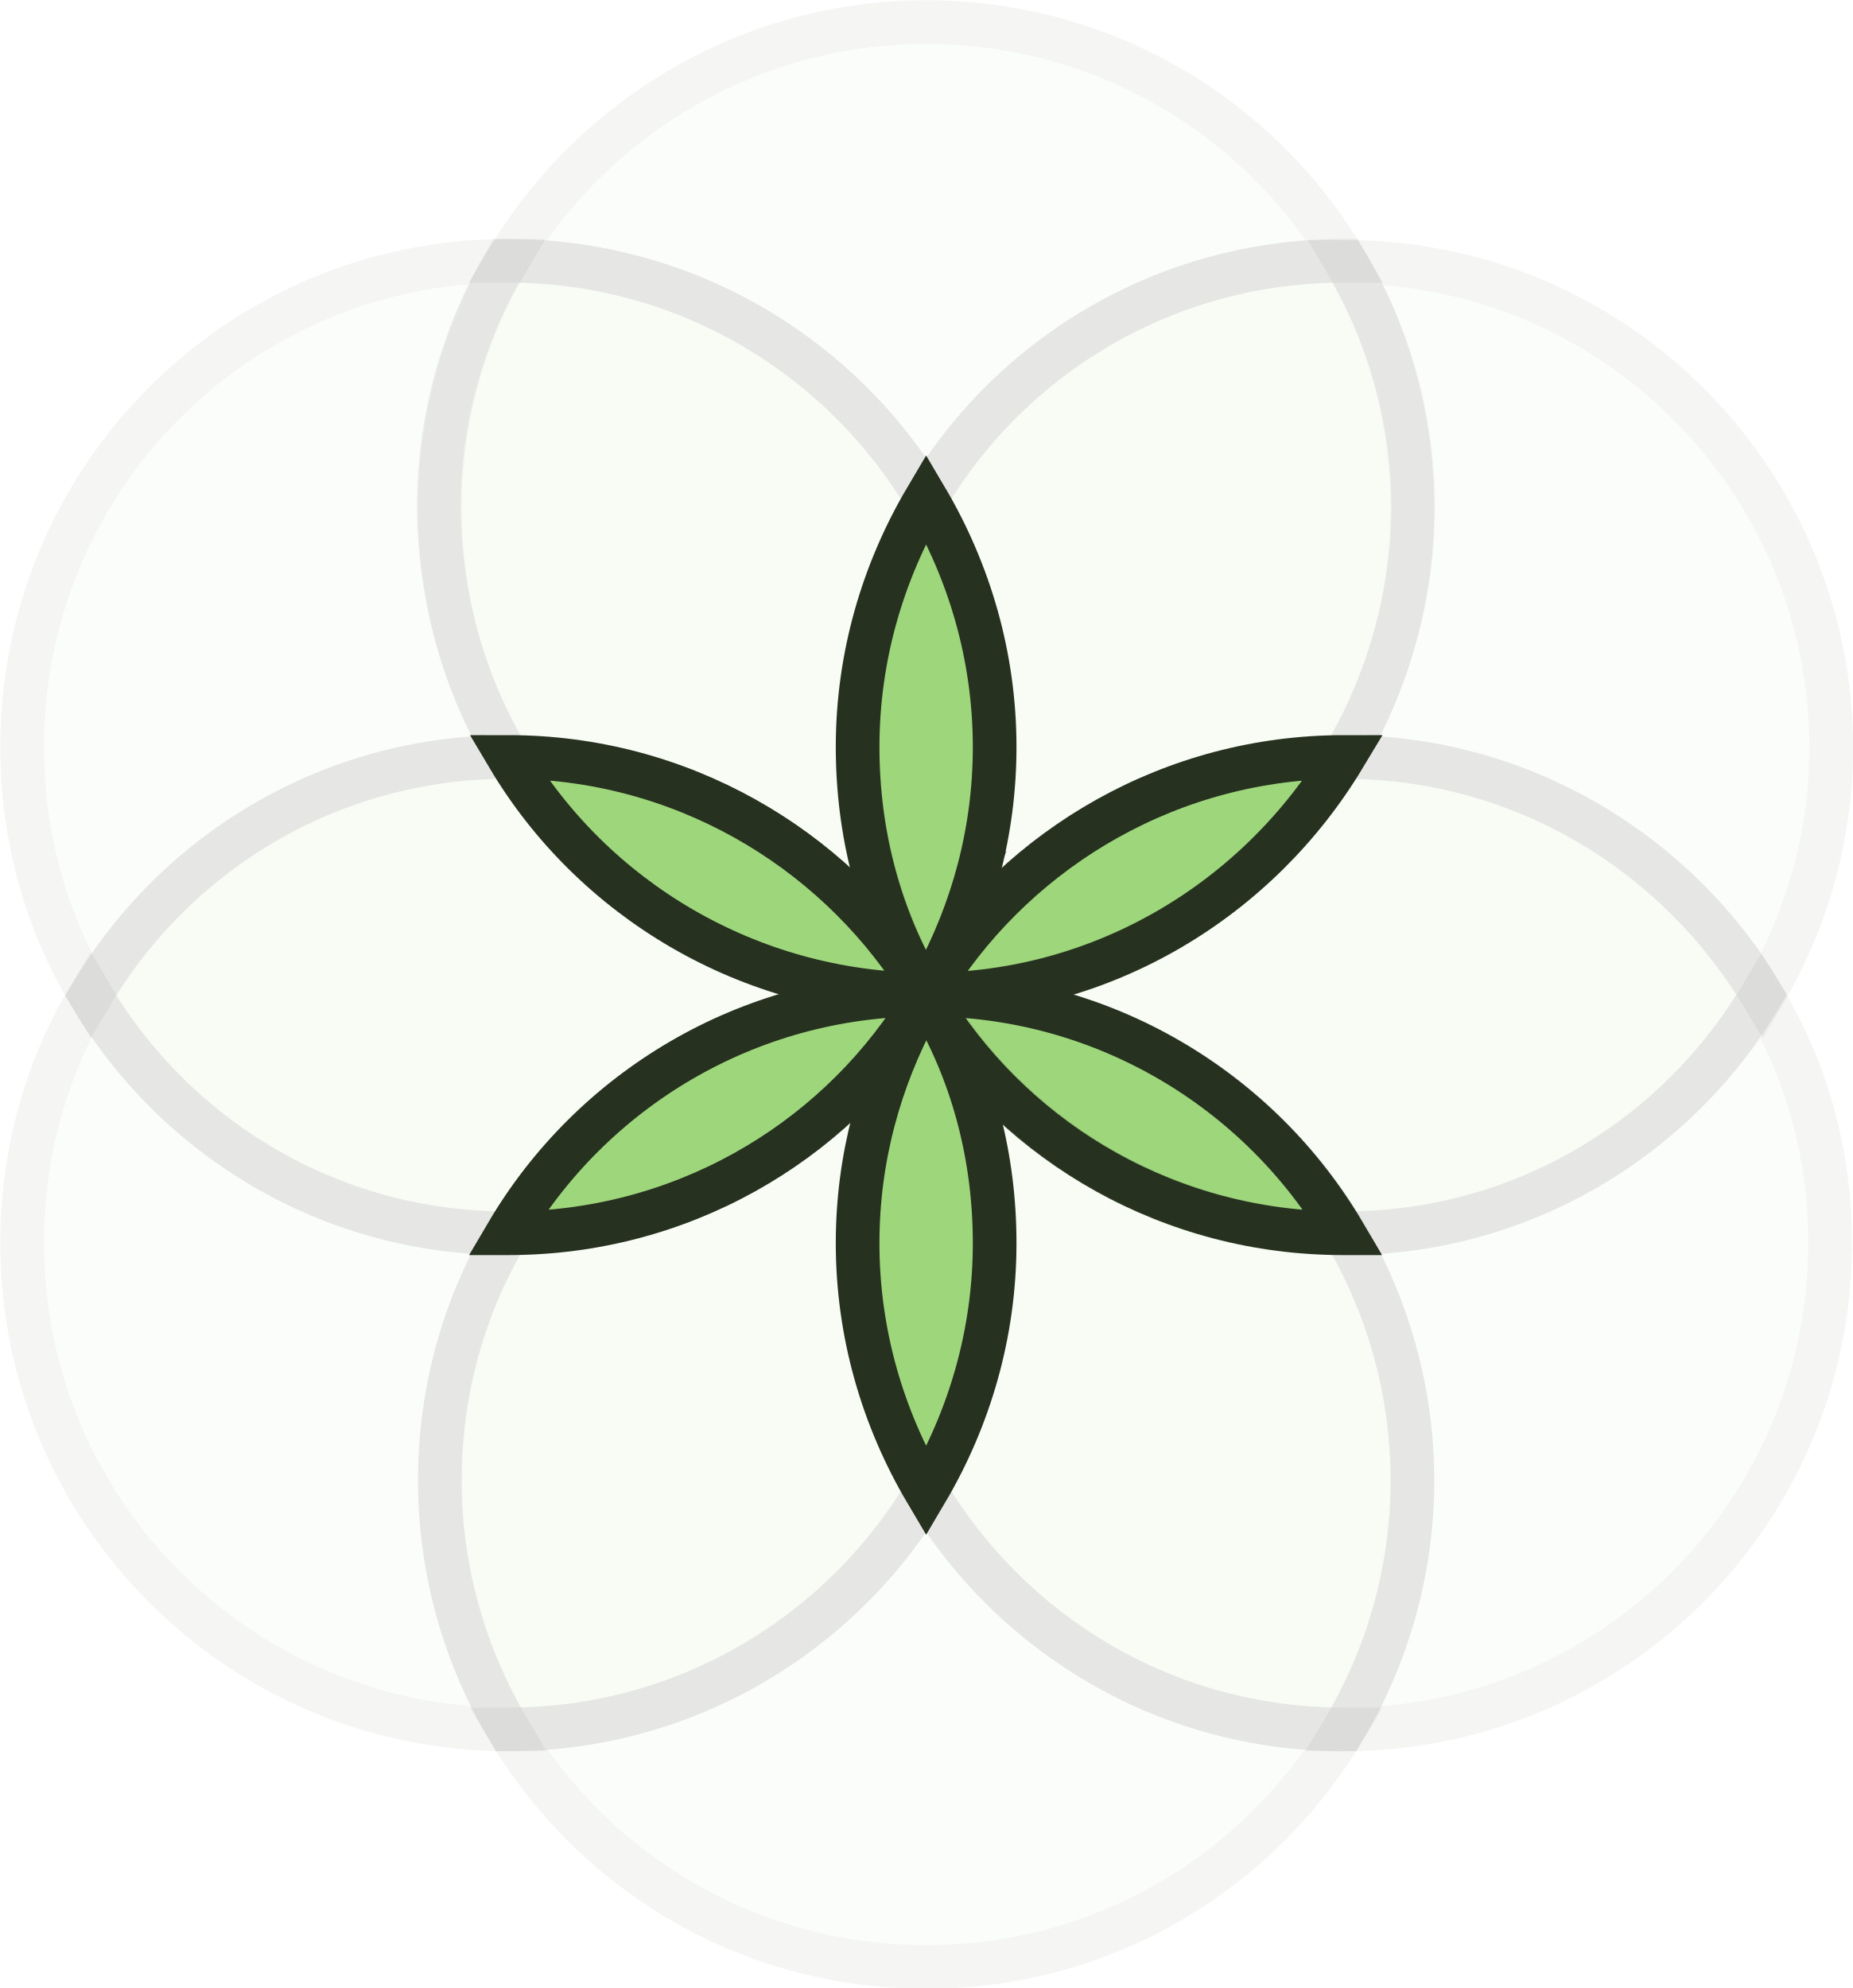
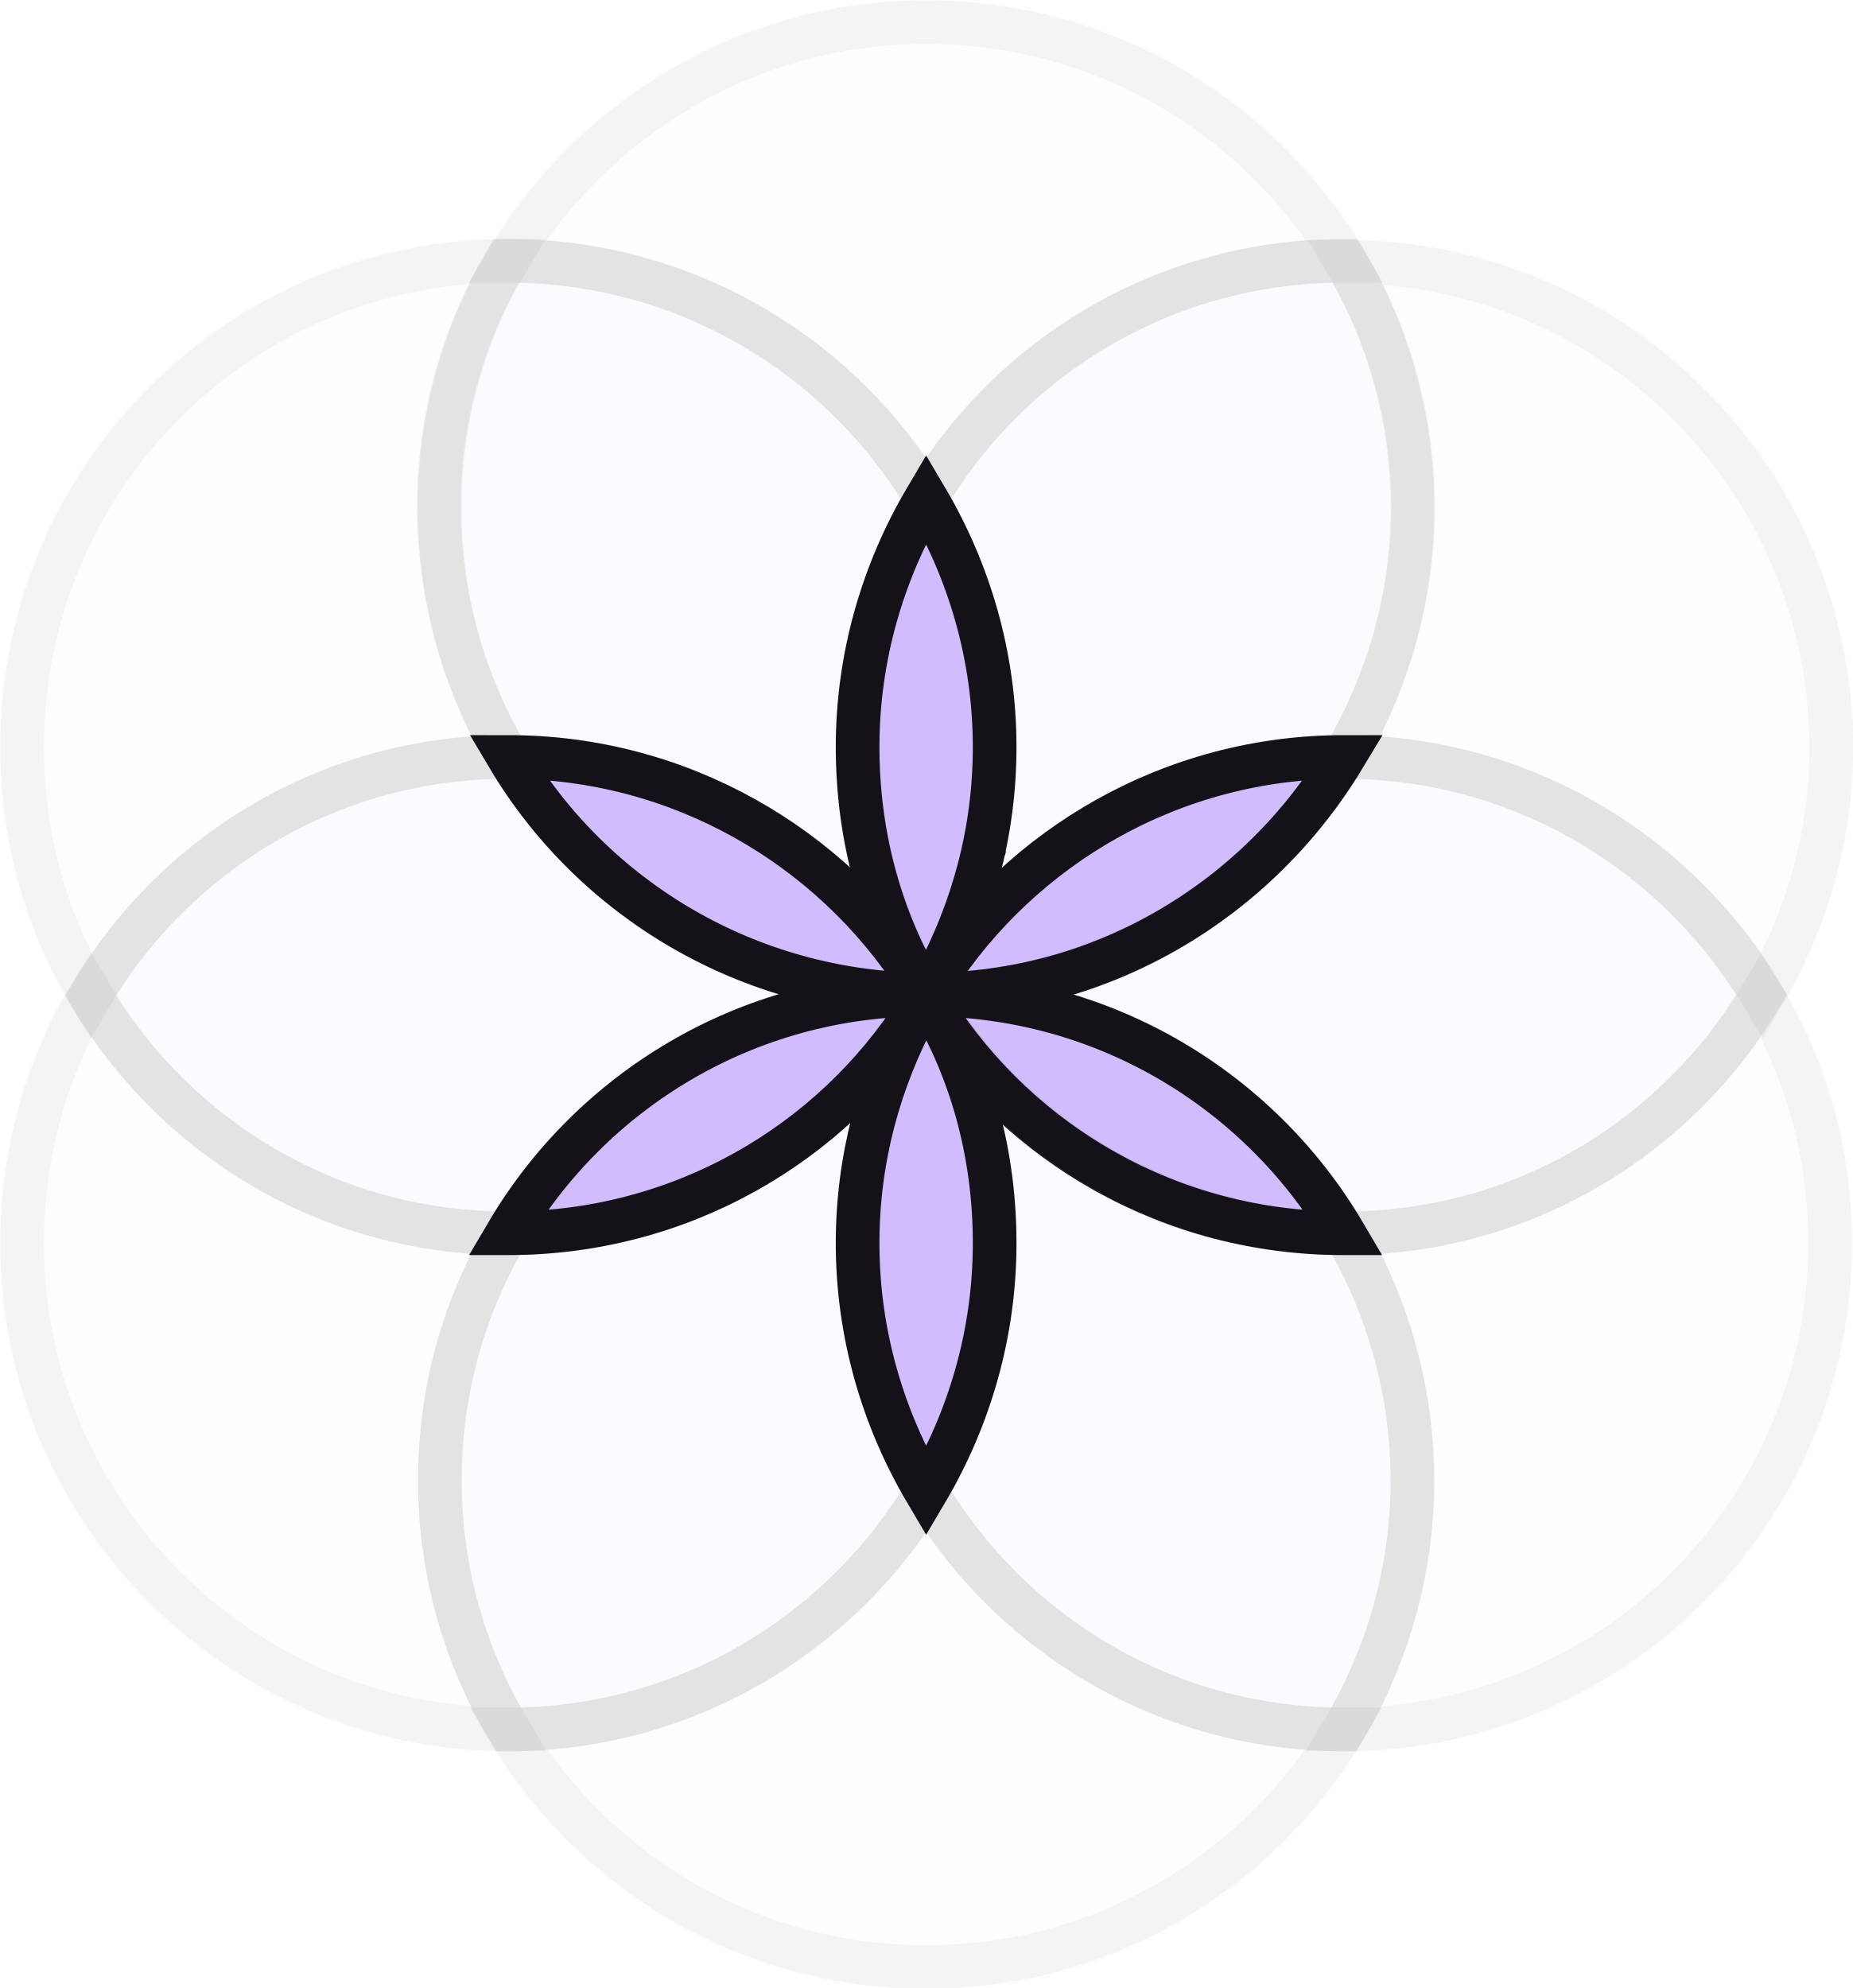
<svg xmlns="http://www.w3.org/2000/svg" version="1.1" id="Layer_1" x="0px" y="0px" viewBox="0 0 167.6 179.9" style="enable-background:new 0 0 167.6 179.9;" xml:space="preserve">
  <style type="text/css">
- 	.st0{opacity:5.000000e-02;fill:#9ED67C;stroke:#26311F;stroke-width:3.95;stroke-miterlimit:10;enable-background:new    ;}
- 	.st1{fill:#9ED67C;stroke:#26311F;stroke-width:3.95;stroke-miterlimit:10;}
+ 	.st0{opacity:5.000000e-02;fill:#D0BCFF;stroke:#141218;stroke-width:3.95;stroke-miterlimit:10;enable-background:new    ;}
+ 	.st1{fill:#D0BCFF;stroke:#141218;stroke-width:3.95;stroke-miterlimit:10;}
	.st2{opacity:0.15;}
- 	.st3{opacity:0.5;fill:#9ED67C;stroke:#26311F;stroke-width:3.95;stroke-miterlimit:10;enable-background:new    ;}
+ 	.st3{opacity:0.5;fill:#D0BCFF;stroke:#141218;stroke-width:3.95;stroke-miterlimit:10;enable-background:new    ;}
</style>
  <g id="Alternative_8">
    <g>
      <path class="st0" d="M83.8,45.1c7.7-12.9,21.7-21.5,37.8-21.5h0.1C114,10.6,99.9,2,83.8,2s-30.2,8.7-37.9,21.6H46    C62,23.6,76.1,32.2,83.8,45.1L83.8,45.1z" />
      <path class="st0" d="M83.8,135C76.1,147.9,62,156.5,46,156.5c7.7,12.9,21.7,21.5,37.8,21.5s30.1-8.6,37.8-21.5    C105.5,156.5,91.5,147.9,83.8,135L83.8,135z" />
      <path class="st0" d="M121.6,68.5L121.6,68.5c16.1,0,30.2,8.7,37.9,21.6c3.9-6.6,6.2-14.3,6.2-22.4c0-24.3-19.7-44-43.9-44    c3.9,6.6,6.1,14.2,6.1,22.4C127.8,54.2,125.5,61.9,121.6,68.5L121.6,68.5L121.6,68.5z" />
      <path class="st0" d="M45.9,68.5C45.9,68.5,46,68.5,45.9,68.5C42,61.9,39.8,54.2,39.8,46s2.2-15.8,6.1-22.4    C21.6,23.6,2,43.3,2,67.6c0,8.2,2.2,15.9,6.2,22.5C15.8,77.2,29.8,68.5,45.9,68.5C45.9,68.5,45.9,68.5,45.9,68.5z" />
      <path class="st1" d="M83.8,90C83.8,90,83.8,90,83.8,90C83.8,90,83.8,90,83.8,90L83.8,90z" />
      <path class="st1" d="M83.7,90L83.7,90C83.7,90,83.8,90,83.7,90C83.8,90,83.7,90,83.7,90z" />
      <path class="st1" d="M83.8,90C83.8,90,83.8,90,83.8,90c0.3-0.4,0.5-0.8,0.8-1.3c3.4-6.3,5.4-13.4,5.4-21.1    c0-8.2-2.3-15.9-6.2-22.5c-3.9,6.6-6.2,14.3-6.2,22.5c0,7.7,1.9,14.9,5.4,21.1C83.2,89.1,83.5,89.5,83.8,90    C83.7,90,83.7,90,83.8,90L83.8,90L83.8,90z" />
      <path class="st1" d="M83.8,90C83.8,90,83.7,90,83.8,90C83.7,90,83.8,90,83.8,90C83.8,90,83.8,90,83.8,90C83.8,90,83.8,90,83.8,90z    " />
      <path class="st0" d="M121.7,111.6c3.9,6.6,6.1,14.2,6.1,22.4s-2.3,16-6.2,22.5h0c24.3,0,44-19.7,44-44c0-8.2-2.2-15.9-6.2-22.4    C151.8,102.9,137.7,111.6,121.7,111.6L121.7,111.6L121.7,111.6z" />
      <path class="st1" d="M121.6,68.5c-15.5,0-29.2,8.1-37,20.2c-0.2,0.4-0.5,0.8-0.7,1.3C99.9,90,113.9,81.3,121.6,68.5L121.6,68.5    L121.6,68.5z" />
      <path class="st1" d="M83.8,90C83.8,90,83.8,90,83.8,90c0.2,0.5,0.5,1,0.7,1.4c7.8,12.2,21.5,20.2,37,20.2h0.1    C114,98.7,99.9,90,83.8,90L83.8,90z" />
      <path class="st1" d="M83.8,90L83.8,90L83.8,90z" />
      <path class="st1" d="M83.8,90c0.2-0.4,0.5-0.8,0.7-1.3C84.3,89.1,84,89.5,83.8,90L83.8,90z" />
      <path class="st1" d="M83.8,90L83.8,90C83.8,90,83.8,90,83.8,90L83.8,90L83.8,90L83.8,90z" />
      <path class="st0" d="M45.9,111.6c-16.1,0-30.1-8.7-37.7-21.6C4.2,96.6,2,104.3,2,112.5c0,24.3,19.7,44,44,44h0    c-3.9-6.6-6.2-14.3-6.2-22.5C39.8,125.8,42,118.1,45.9,111.6L45.9,111.6L45.9,111.6z" />
      <g class="st2">
        <path class="st3" d="M83.8,45.1c3.9,6.6,6.2,14.3,6.2,22.5c0,7.7-1.9,14.8-5.4,21.1c7.8-12.2,21.5-20.2,37-20.2     c3.9-6.6,6.2-14.3,6.2-22.5s-2.2-15.8-6.1-22.4h-0.1C105.5,23.6,91.4,32.2,83.8,45.1L83.8,45.1L83.8,45.1z" />
        <path class="st3" d="M46,68.5c15.5,0,29.2,8.1,37,20.2c-3.4-6.3-5.4-13.5-5.4-21.1c0-8.2,2.3-15.9,6.2-22.5     C76.1,32.2,62,23.6,45.9,23.6h-0.1c-3.9,6.6-6.1,14.2-6.1,22.4C39.8,54.2,42,61.9,46,68.5L46,68.5z" />
        <path class="st3" d="M121.7,111.6L121.7,111.6c-15.6,0-29.3-8.1-37.1-20.2c3.4,6.3,5.4,13.5,5.4,21.1c0,8.2-2.3,15.9-6.2,22.5     c7.7,12.9,21.7,21.5,37.8,21.5c3.9-6.6,6.2-14.3,6.2-22.5S125.5,118.1,121.7,111.6L121.7,111.6L121.7,111.6z" />
        <path class="st3" d="M121.6,68.5C121.6,68.5,121.6,68.5,121.6,68.5C113.9,81.3,99.9,89.9,83.9,90l0,0c16.1,0,30.2,8.7,37.8,21.6     c16.1,0,30.1-8.7,37.7-21.6C151.7,77.2,137.7,68.5,121.6,68.5L121.6,68.5z" />
        <path class="st3" d="M83.8,135c-3.9-6.6-6.2-14.3-6.2-22.5c0-7.7,1.9-14.8,5.4-21.1c-7.8,12.2-21.5,20.2-37,20.2h-0.1     c-3.9,6.6-6.1,14.2-6.1,22.4s2.3,16,6.2,22.5C62,156.5,76.1,147.9,83.8,135L83.8,135L83.8,135z" />
        <path class="st3" d="M45.9,111.6C53.5,98.7,67.6,90,83.7,90l0,0c-16,0-30-8.6-37.7-21.5h0c-16.1,0-30.2,8.7-37.8,21.6     C15.8,102.9,29.8,111.6,45.9,111.6L45.9,111.6z" />
      </g>
      <path class="st1" d="M46,68.5C53.6,81.3,67.7,89.9,83.7,90c-0.2-0.4-0.5-0.8-0.7-1.3C75.2,76.6,61.5,68.5,46,68.5z" />
      <path class="st1" d="M83.7,90c-16.1,0-30.2,8.7-37.8,21.6h0.1c15.5,0,29.2-8,37-20.2C83.2,90.9,83.5,90.5,83.7,90    C83.7,90,83.7,90,83.7,90L83.7,90z" />
      <path class="st1" d="M83.7,90L83.7,90L83.7,90z" />
      <path class="st1" d="M83,88.7c0.2,0.4,0.5,0.8,0.7,1.3h0.1C83.5,89.6,83.2,89.1,83,88.7z" />
      <path class="st1" d="M83.8,90L83.8,90L83.8,90C83.7,90,83.7,90,83.8,90C83.7,90,83.8,90,83.8,90L83.8,90z" />
      <path class="st1" d="M83,91.4c-3.4,6.3-5.4,13.4-5.4,21.1c0,8.2,2.3,15.9,6.2,22.5c3.9-6.6,6.2-14.3,6.2-22.5    c0-7.7-1.9-14.9-5.4-21.1c-0.3-0.4-0.5-0.8-0.8-1.3C83.5,90.6,83.2,91,83,91.4L83,91.4L83,91.4z" />
      <path class="st1" d="M83.8,90.1c0.3,0.4,0.5,0.8,0.8,1.3C84.3,90.9,84,90.5,83.8,90.1C83.8,90.1,83.8,90.1,83.8,90.1L83.8,90.1    L83.8,90.1z" />
      <path class="st1" d="M83.7,90.1c-0.3,0.4-0.5,0.9-0.8,1.3C83.3,91,83.5,90.6,83.7,90.1C83.7,90.1,83.7,90.1,83.7,90.1L83.7,90.1z" />
      <path class="st1" d="M83.7,90.1L83.7,90.1L83.7,90.1C83.8,90,83.8,90,83.7,90.1C83.8,90,83.7,90,83.7,90.1z" />
    </g>
  </g>
</svg>
